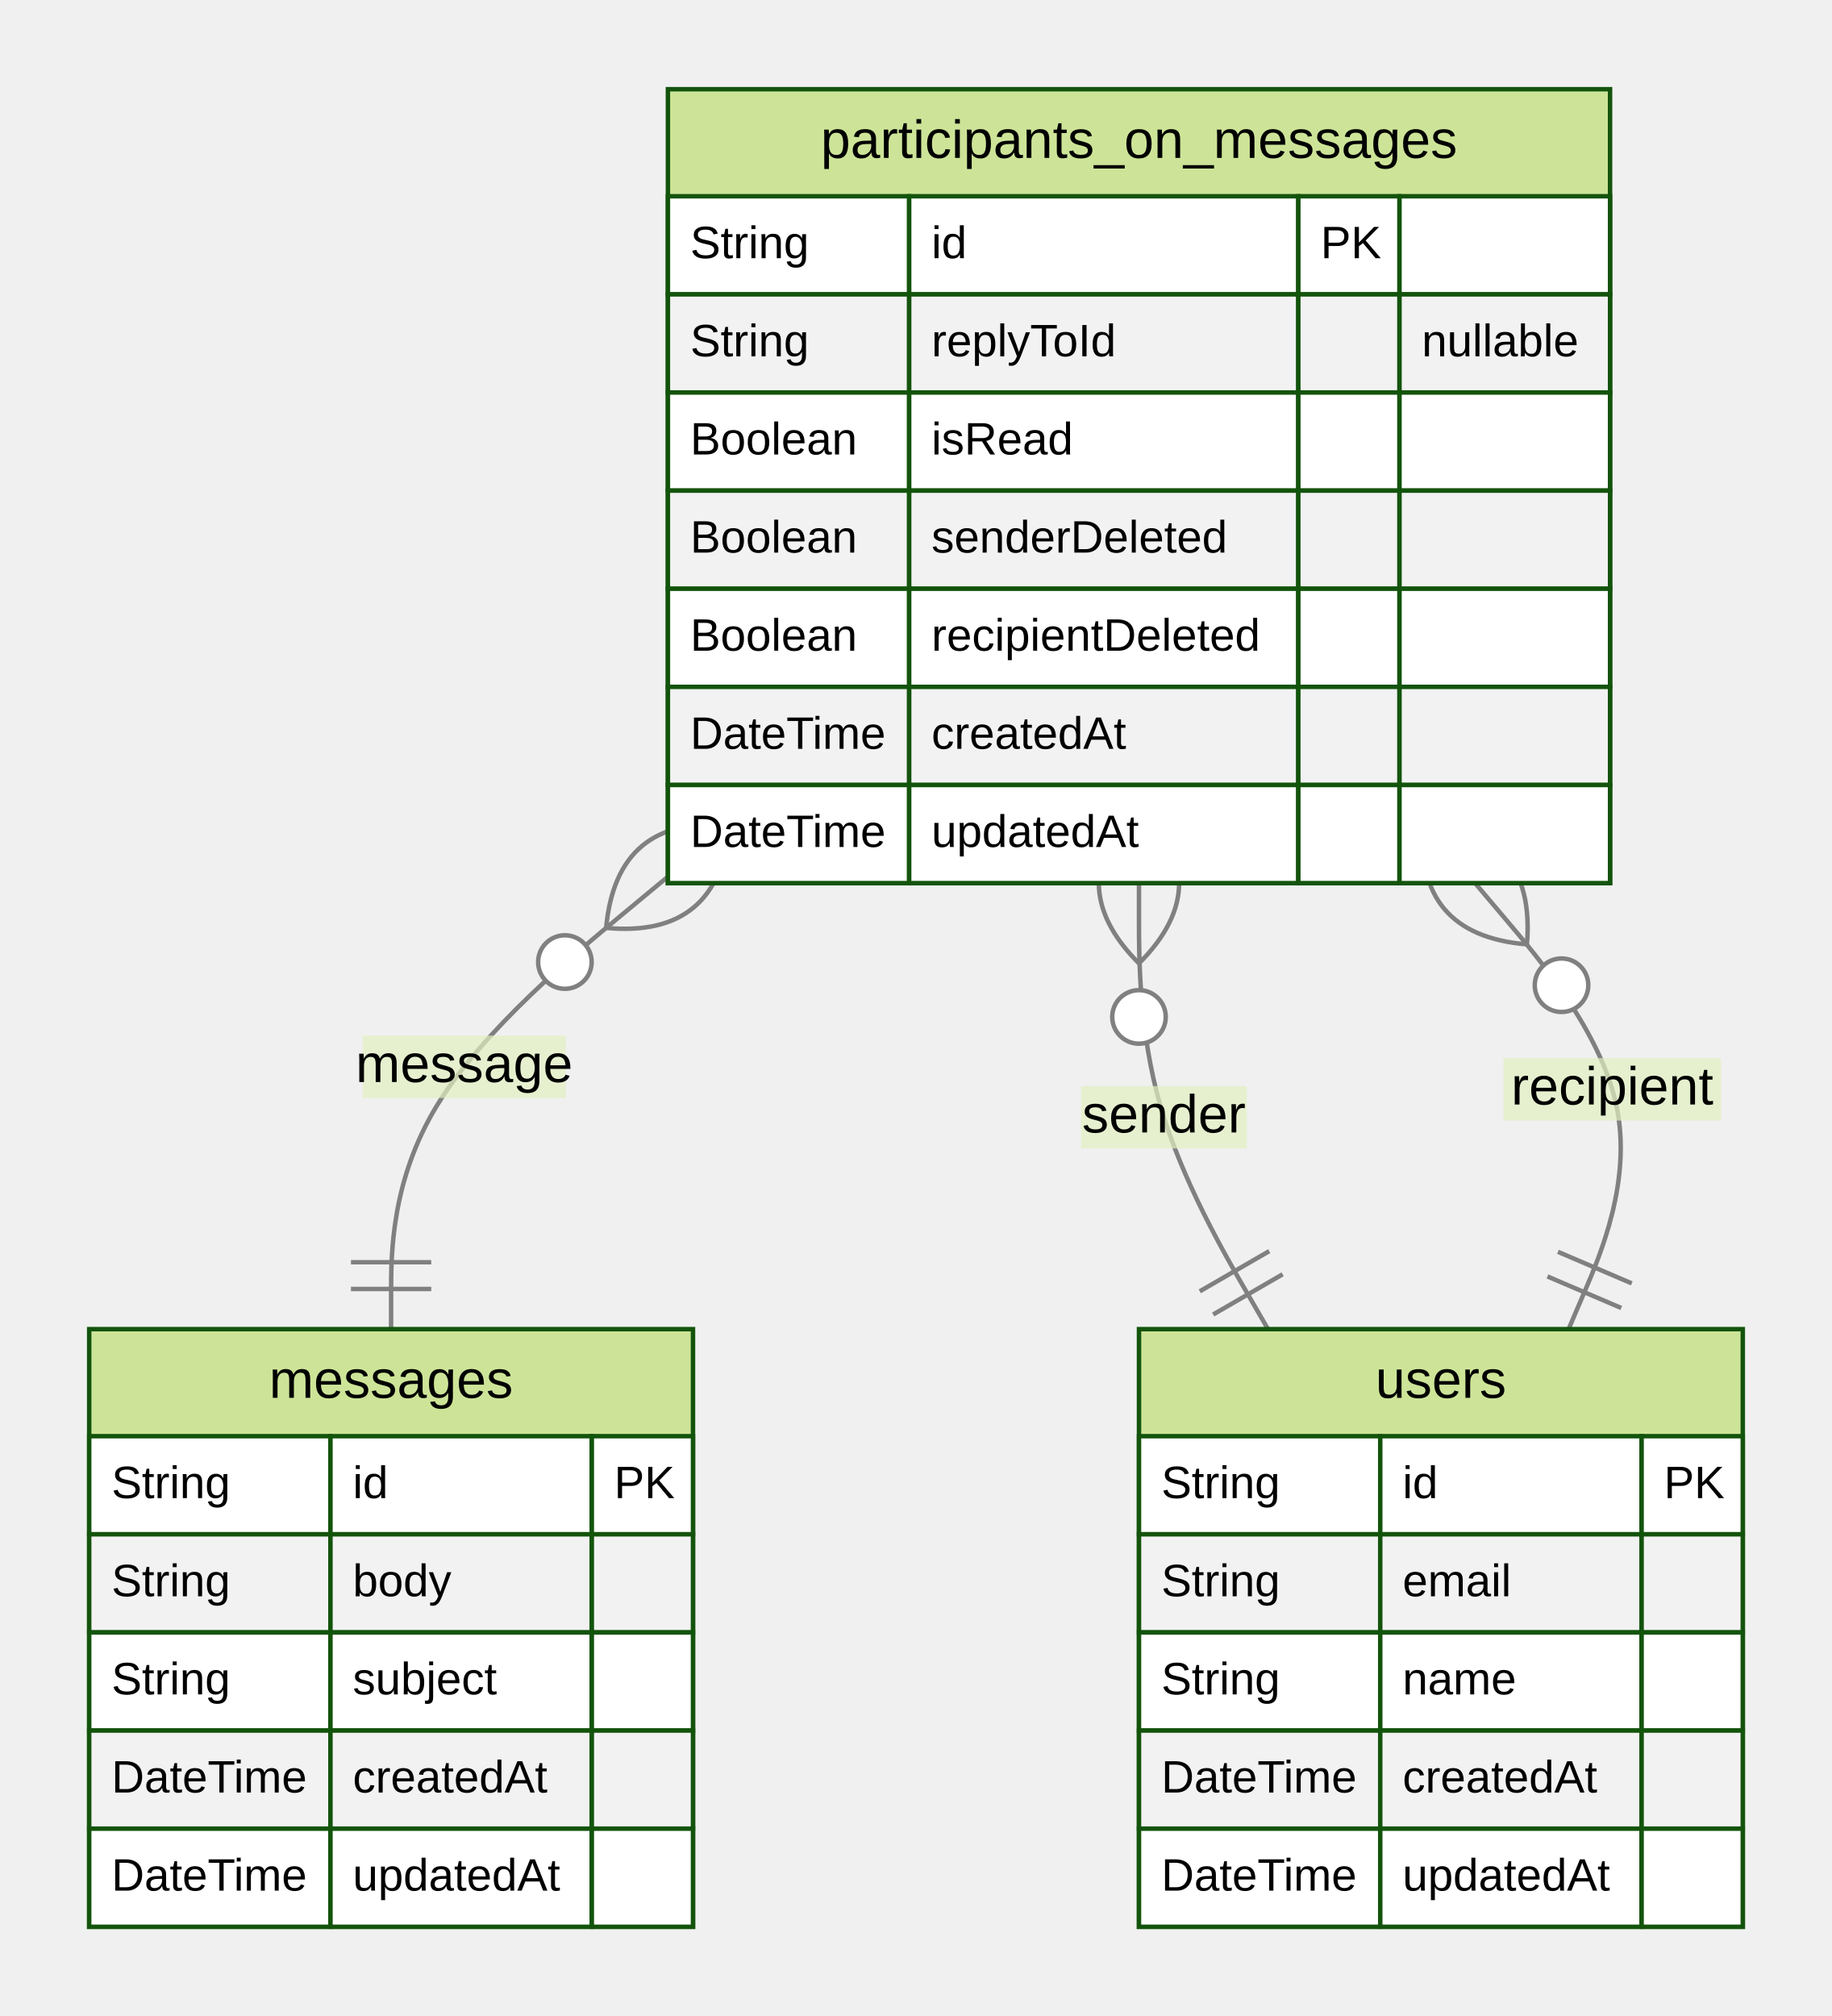
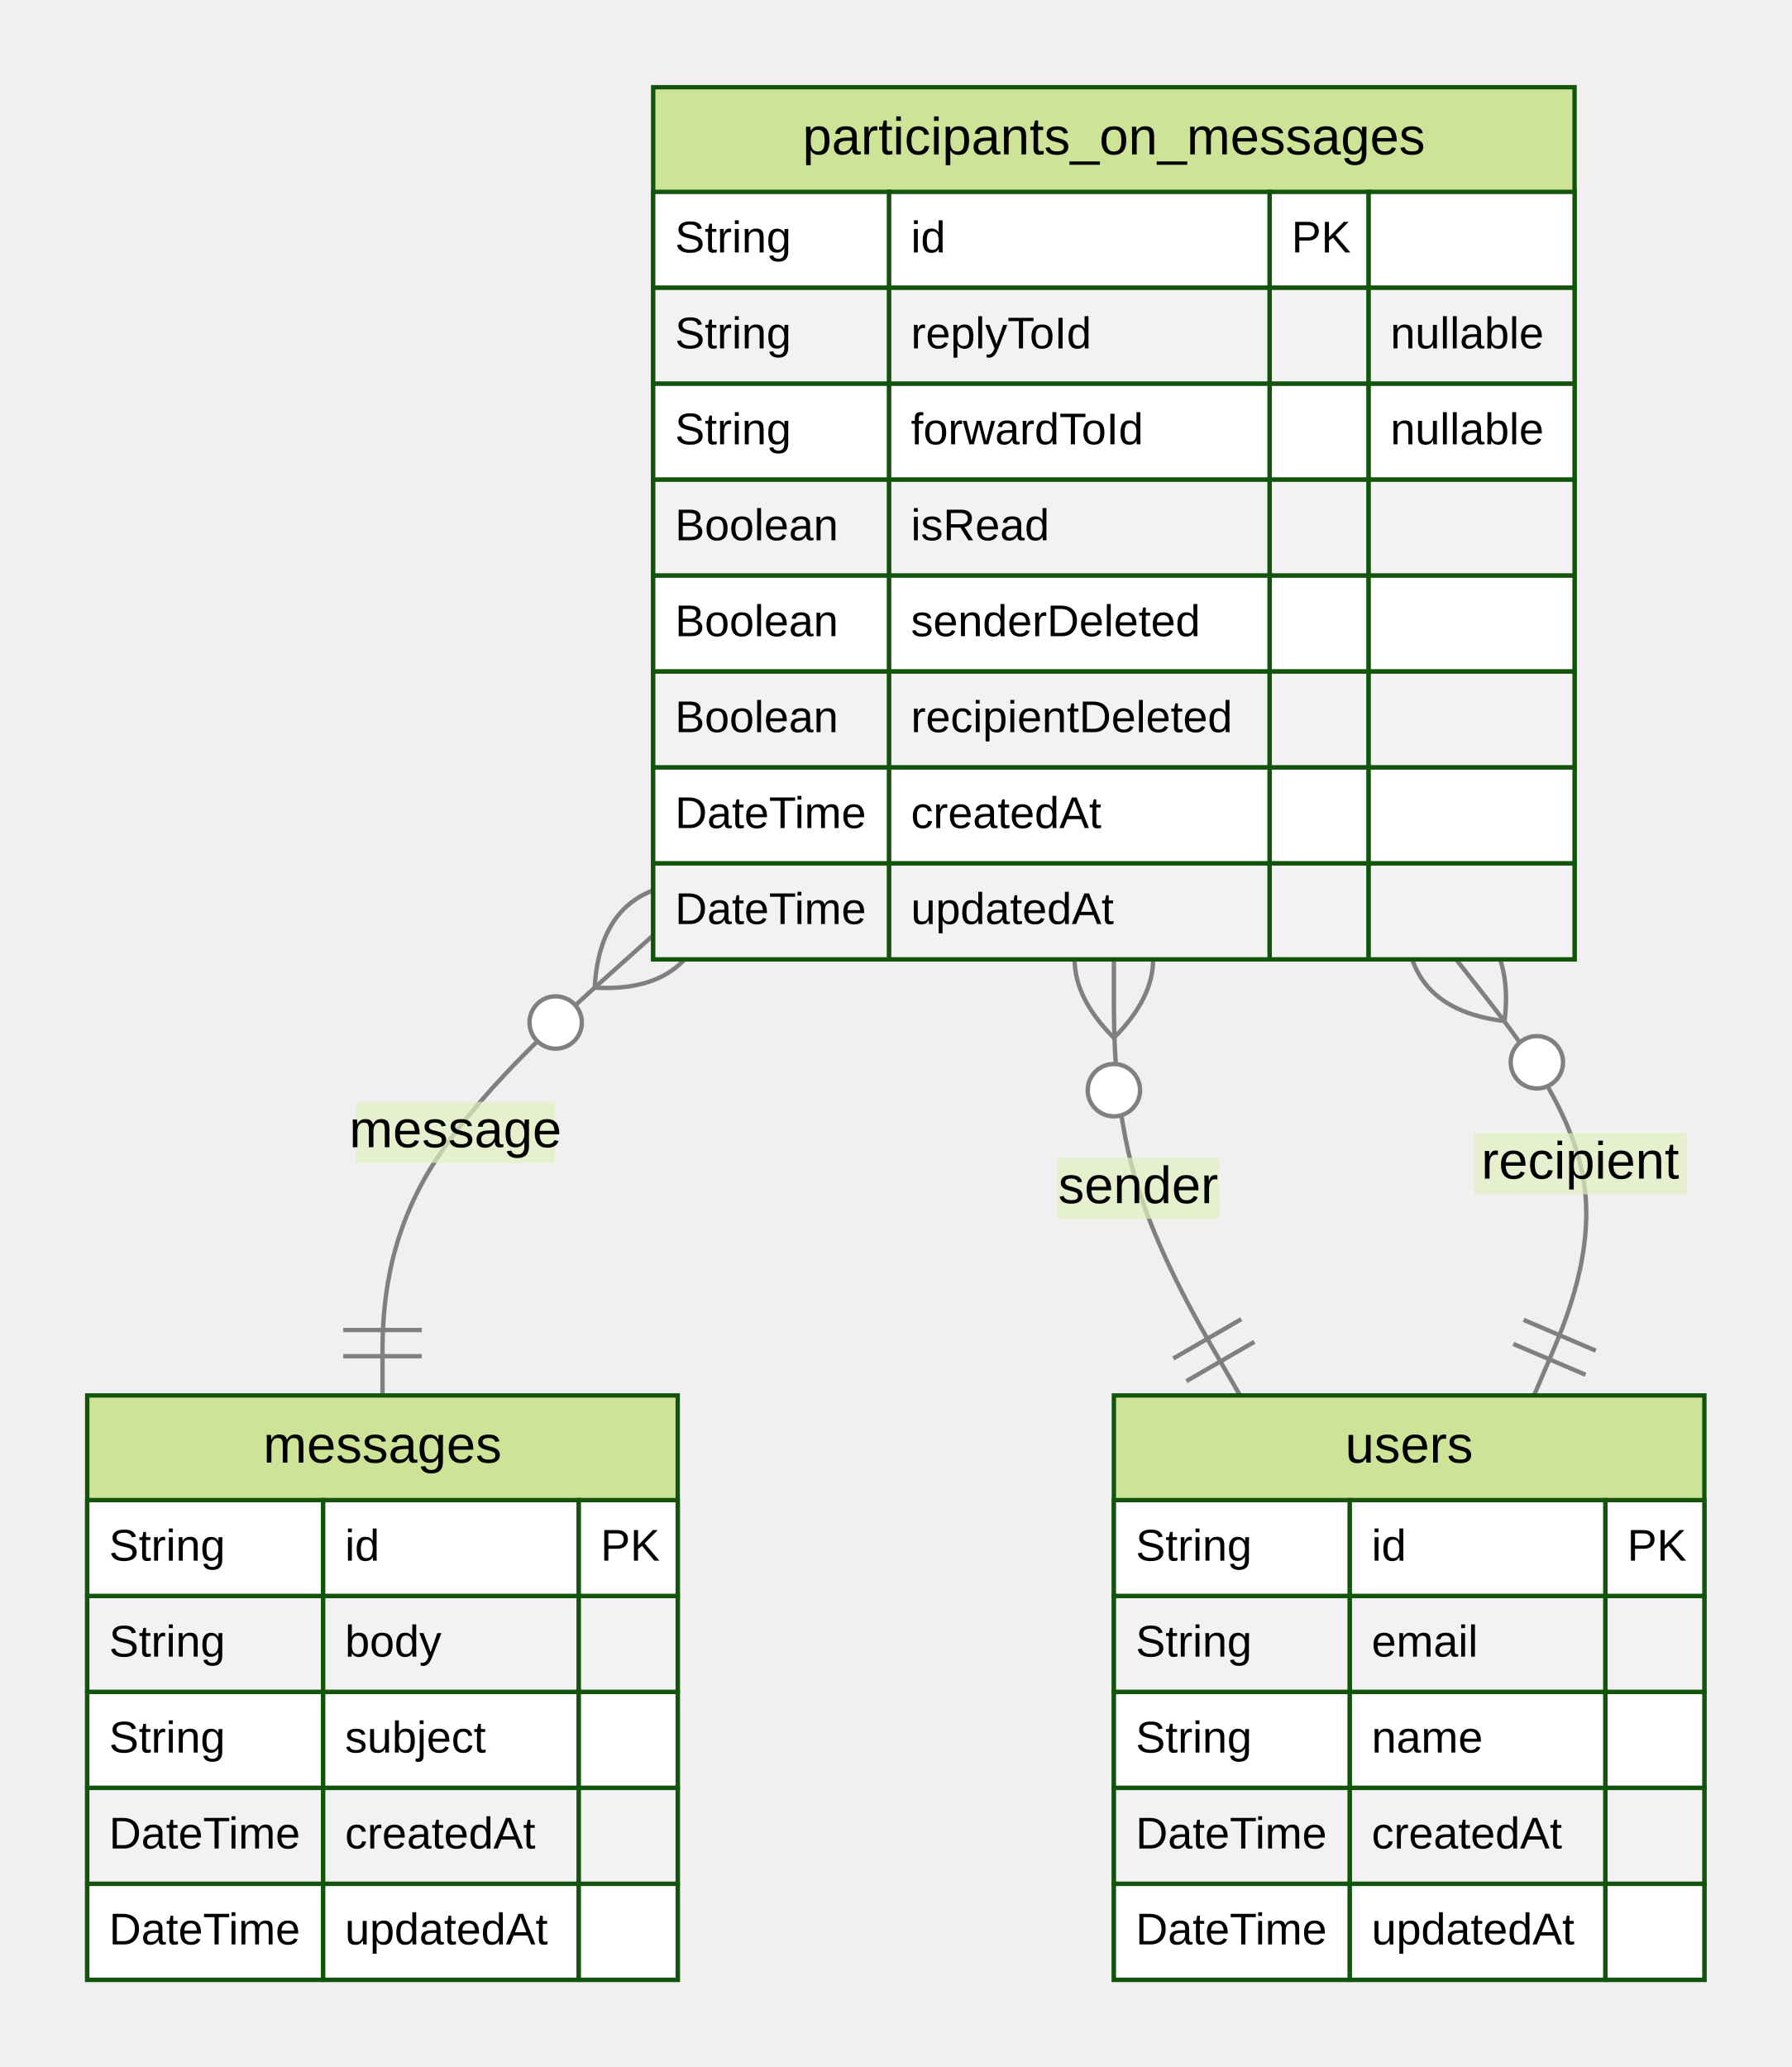
- <svg xmlns="http://www.w3.org/2000/svg" aria-roledescription="er" role="graphics-document document" viewBox="0 0 410.774 452" style="max-width: 410.774px; background-color: white;" width="100%" id="mermaid-0">
+ <svg xmlns="http://www.w3.org/2000/svg" aria-roledescription="er" role="graphics-document document" viewBox="0 0 410.774 474" style="max-width: 410.774px; background-color: white;" width="100%" id="mermaid-0">
  <style>#mermaid-0{font-family:"trebuchet ms",verdana,arial,sans-serif;font-size:16px;fill:#000000;}#mermaid-0 .error-icon{fill:#552222;}#mermaid-0 .error-text{fill:#552222;stroke:#552222;}#mermaid-0 .edge-thickness-normal{stroke-width:2px;}#mermaid-0 .edge-thickness-thick{stroke-width:3.5px;}#mermaid-0 .edge-pattern-solid{stroke-dasharray:0;}#mermaid-0 .edge-pattern-dashed{stroke-dasharray:3;}#mermaid-0 .edge-pattern-dotted{stroke-dasharray:2;}#mermaid-0 .marker{fill:#000000;stroke:#000000;}#mermaid-0 .marker.cross{stroke:#000000;}#mermaid-0 svg{font-family:"trebuchet ms",verdana,arial,sans-serif;font-size:16px;}#mermaid-0 .entityBox{fill:#cde498;stroke:#13540c;}#mermaid-0 .attributeBoxOdd{fill:#ffffff;stroke:#13540c;}#mermaid-0 .attributeBoxEven{fill:#f2f2f2;stroke:#13540c;}#mermaid-0 .relationshipLabelBox{fill:hsl(78.158, 58.462%, 84.51%);opacity:0.7;background-color:hsl(78.158, 58.462%, 84.51%);}#mermaid-0 .relationshipLabelBox rect{opacity:0.5;}#mermaid-0 .relationshipLine{stroke:#000000;}#mermaid-0 .entityTitleText{text-anchor:middle;font-size:18px;fill:#000000;}#mermaid-0 :root{--mermaid-font-family:"trebuchet ms",verdana,arial,sans-serif;}</style>
  <g />
  <defs>
    <marker orient="auto" markerHeight="18" markerWidth="18" refY="9" refX="0" id="ONLY_ONE_START">
      <path d="M9,0 L9,18 M15,0 L15,18" fill="none" stroke="gray" />
    </marker>
  </defs>
  <defs>
    <marker orient="auto" markerHeight="18" markerWidth="18" refY="9" refX="18" id="ONLY_ONE_END">
      <path d="M3,0 L3,18 M9,0 L9,18" fill="none" stroke="gray" />
    </marker>
  </defs>
  <defs>
    <marker orient="auto" markerHeight="18" markerWidth="30" refY="9" refX="0" id="ZERO_OR_ONE_START">
      <circle r="6" cy="9" cx="21" fill="white" stroke="gray" />
      <path d="M9,0 L9,18" fill="none" stroke="gray" />
    </marker>
  </defs>
  <defs>
    <marker orient="auto" markerHeight="18" markerWidth="30" refY="9" refX="30" id="ZERO_OR_ONE_END">
      <circle r="6" cy="9" cx="9" fill="white" stroke="gray" />
      <path d="M21,0 L21,18" fill="none" stroke="gray" />
    </marker>
  </defs>
  <defs>
    <marker orient="auto" markerHeight="36" markerWidth="45" refY="18" refX="18" id="ONE_OR_MORE_START">
      <path d="M0,18 Q 18,0 36,18 Q 18,36 0,18 M42,9 L42,27" fill="none" stroke="gray" />
    </marker>
  </defs>
  <defs>
    <marker orient="auto" markerHeight="36" markerWidth="45" refY="18" refX="27" id="ONE_OR_MORE_END">
      <path d="M3,9 L3,27 M9,18 Q27,0 45,18 Q27,36 9,18" fill="none" stroke="gray" />
    </marker>
  </defs>
  <defs>
    <marker orient="auto" markerHeight="36" markerWidth="57" refY="18" refX="18" id="ZERO_OR_MORE_START">
      <circle r="6" cy="18" cx="48" fill="white" stroke="gray" />
      <path d="M0,18 Q18,0 36,18 Q18,36 0,18" fill="none" stroke="gray" />
    </marker>
  </defs>
  <defs>
    <marker orient="auto" markerHeight="36" markerWidth="57" refY="18" refX="39" id="ZERO_OR_MORE_END">
      <circle r="6" cy="18" cx="9" fill="white" stroke="gray" />
      <path d="M21,18 Q39,0 57,18 Q39,36 21,18" fill="none" stroke="gray" />
    </marker>
  </defs>
-   <path style="stroke: gray; fill: none;" marker-start="url(#ZERO_OR_MORE_START)" marker-end="url(#ONLY_ONE_END)" d="M149.762,196.552L139.417,205.127C129.072,213.702,108.383,230.851,98.038,247.759C87.694,264.667,87.694,281.333,87.694,289.667L87.694,298" class="er relationshipLine" />
-   <path style="stroke: gray; fill: none;" marker-start="url(#ZERO_OR_MORE_START)" marker-end="url(#ONLY_ONE_END)" d="M255.387,198L255.387,206.333C255.387,214.667,255.387,231.333,260.209,248C265.03,264.667,274.673,281.333,279.495,289.667L284.316,298" class="er relationshipLine" />
-   <path style="stroke: gray; fill: none;" marker-start="url(#ZERO_OR_MORE_START)" marker-end="url(#ONLY_ONE_END)" d="M330.745,198L337.801,206.333C344.857,214.667,358.969,231.333,362.464,248C365.958,264.667,358.836,281.333,355.274,289.667L351.713,298" class="er relationshipLine" />
-   <g transform="translate(255.3872,298 )" id="entity-users-33ae1e26-be31-5c1d-bf65-e859e9d0308e">
+   <path style="stroke: gray; fill: none;" marker-start="url(#ZERO_OR_MORE_START)" marker-end="url(#ONLY_ONE_END)" d="M149.762,214.481L139.417,223.734C129.072,232.987,108.383,251.494,98.038,269.08C87.694,286.667,87.694,303.333,87.694,311.667L87.694,320" class="er relationshipLine" />
+   <path style="stroke: gray; fill: none;" marker-start="url(#ZERO_OR_MORE_START)" marker-end="url(#ONLY_ONE_END)" d="M255.387,220L255.387,228.333C255.387,236.667,255.387,253.333,260.209,270C265.03,286.667,274.673,303.333,279.495,311.667L284.316,320" class="er relationshipLine" />
+   <path style="stroke: gray; fill: none;" marker-start="url(#ZERO_OR_MORE_START)" marker-end="url(#ONLY_ONE_END)" d="M333.85,220L340.388,228.333C346.927,236.667,360.004,253.333,362.981,270C365.958,286.667,358.836,303.333,355.274,311.667L351.713,320" class="er relationshipLine" />
+   <g transform="translate(255.3872,320 )" id="entity-users-33ae1e26-be31-5c1d-bf65-e859e9d0308e">
    <rect height="134" width="135.387" y="0" x="0" class="er entityBox" />
    <text style="dominant-baseline: middle; text-anchor: middle; font-size: 12px;" transform="translate(67.69359,12)" y="0" x="0" id="text-entity-users-33ae1e26-be31-5c1d-bf65-e859e9d0308e" class="er entityLabel">users</text>
    <rect height="22" width="54.096" y="24" x="0" class="er attributeBoxOdd" />
    <text style="dominant-baseline: middle; font-size: 10.2px;" transform="translate(5,35)" y="0" x="0" id="text-entity-users-33ae1e26-be31-5c1d-bf65-e859e9d0308e-attr-1-type" class="er entityLabel">String</text>
    <rect height="22" width="58.604" y="24" x="54.096" class="er attributeBoxOdd" />
    <text style="dominant-baseline: middle; font-size: 10.2px;" transform="translate(59.09555,35)" y="0" x="0" id="text-entity-users-33ae1e26-be31-5c1d-bf65-e859e9d0308e-attr-1-name" class="er entityLabel">id</text>
    <rect height="22" width="22.688" y="24" x="112.699" class="er attributeBoxOdd" />
    <text style="dominant-baseline: middle; font-size: 10.2px;" transform="translate(117.6995,35)" y="0" x="0" id="text-entity-users-33ae1e26-be31-5c1d-bf65-e859e9d0308e-attr-1-key" class="er entityLabel">PK</text>
    <rect height="22" width="54.096" y="46" x="0" class="er attributeBoxEven" />
    <text style="dominant-baseline: middle; font-size: 10.2px;" transform="translate(5,57)" y="0" x="0" id="text-entity-users-33ae1e26-be31-5c1d-bf65-e859e9d0308e-attr-2-type" class="er entityLabel">String</text>
    <rect height="22" width="58.604" y="46" x="54.096" class="er attributeBoxEven" />
    <text style="dominant-baseline: middle; font-size: 10.2px;" transform="translate(59.09555,57)" y="0" x="0" id="text-entity-users-33ae1e26-be31-5c1d-bf65-e859e9d0308e-attr-2-name" class="er entityLabel">email</text>
    <rect height="22" width="22.688" y="46" x="112.699" class="er attributeBoxEven" />
    <text style="dominant-baseline: middle; font-size: 10.2px;" transform="translate(117.6995,57)" y="0" x="0" id="text-entity-users-33ae1e26-be31-5c1d-bf65-e859e9d0308e-attr-2-key" class="er entityLabel" />
    <rect height="22" width="54.096" y="68" x="0" class="er attributeBoxOdd" />
    <text style="dominant-baseline: middle; font-size: 10.2px;" transform="translate(5,79)" y="0" x="0" id="text-entity-users-33ae1e26-be31-5c1d-bf65-e859e9d0308e-attr-3-type" class="er entityLabel">String</text>
    <rect height="22" width="58.604" y="68" x="54.096" class="er attributeBoxOdd" />
    <text style="dominant-baseline: middle; font-size: 10.2px;" transform="translate(59.09555,79)" y="0" x="0" id="text-entity-users-33ae1e26-be31-5c1d-bf65-e859e9d0308e-attr-3-name" class="er entityLabel">name</text>
    <rect height="22" width="22.688" y="68" x="112.699" class="er attributeBoxOdd" />
    <text style="dominant-baseline: middle; font-size: 10.2px;" transform="translate(117.6995,79)" y="0" x="0" id="text-entity-users-33ae1e26-be31-5c1d-bf65-e859e9d0308e-attr-3-key" class="er entityLabel" />
    <rect height="22" width="54.096" y="90" x="0" class="er attributeBoxEven" />
    <text style="dominant-baseline: middle; font-size: 10.2px;" transform="translate(5,101)" y="0" x="0" id="text-entity-users-33ae1e26-be31-5c1d-bf65-e859e9d0308e-attr-4-type" class="er entityLabel">DateTime</text>
    <rect height="22" width="58.604" y="90" x="54.096" class="er attributeBoxEven" />
    <text style="dominant-baseline: middle; font-size: 10.2px;" transform="translate(59.09555,101)" y="0" x="0" id="text-entity-users-33ae1e26-be31-5c1d-bf65-e859e9d0308e-attr-4-name" class="er entityLabel">createdAt</text>
    <rect height="22" width="22.688" y="90" x="112.699" class="er attributeBoxEven" />
    <text style="dominant-baseline: middle; font-size: 10.2px;" transform="translate(117.6995,101)" y="0" x="0" id="text-entity-users-33ae1e26-be31-5c1d-bf65-e859e9d0308e-attr-4-key" class="er entityLabel" />
    <rect height="22" width="54.096" y="112" x="0" class="er attributeBoxOdd" />
    <text style="dominant-baseline: middle; font-size: 10.2px;" transform="translate(5,123)" y="0" x="0" id="text-entity-users-33ae1e26-be31-5c1d-bf65-e859e9d0308e-attr-5-type" class="er entityLabel">DateTime</text>
    <rect height="22" width="58.604" y="112" x="54.096" class="er attributeBoxOdd" />
    <text style="dominant-baseline: middle; font-size: 10.2px;" transform="translate(59.09555,123)" y="0" x="0" id="text-entity-users-33ae1e26-be31-5c1d-bf65-e859e9d0308e-attr-5-name" class="er entityLabel">updatedAt</text>
    <rect height="22" width="22.688" y="112" x="112.699" class="er attributeBoxOdd" />
    <text style="dominant-baseline: middle; font-size: 10.2px;" transform="translate(117.6995,123)" y="0" x="0" id="text-entity-users-33ae1e26-be31-5c1d-bf65-e859e9d0308e-attr-5-key" class="er entityLabel" />
  </g>
-   <g transform="translate(20,298 )" id="entity-messages-4fc80eaa-db1c-5c89-b1f4-e48b025292d9">
+   <g transform="translate(20,320 )" id="entity-messages-4fc80eaa-db1c-5c89-b1f4-e48b025292d9">
    <rect height="134" width="135.387" y="0" x="0" class="er entityBox" />
    <text style="dominant-baseline: middle; text-anchor: middle; font-size: 12px;" transform="translate(67.69359,12)" y="0" x="0" id="text-entity-messages-4fc80eaa-db1c-5c89-b1f4-e48b025292d9" class="er entityLabel">messages</text>
    <rect height="22" width="54.096" y="24" x="0" class="er attributeBoxOdd" />
    <text style="dominant-baseline: middle; font-size: 10.2px;" transform="translate(5,35)" y="0" x="0" id="text-entity-messages-4fc80eaa-db1c-5c89-b1f4-e48b025292d9-attr-1-type" class="er entityLabel">String</text>
    <rect height="22" width="58.604" y="24" x="54.096" class="er attributeBoxOdd" />
    <text style="dominant-baseline: middle; font-size: 10.2px;" transform="translate(59.09555,35)" y="0" x="0" id="text-entity-messages-4fc80eaa-db1c-5c89-b1f4-e48b025292d9-attr-1-name" class="er entityLabel">id</text>
    <rect height="22" width="22.688" y="24" x="112.699" class="er attributeBoxOdd" />
    <text style="dominant-baseline: middle; font-size: 10.2px;" transform="translate(117.6995,35)" y="0" x="0" id="text-entity-messages-4fc80eaa-db1c-5c89-b1f4-e48b025292d9-attr-1-key" class="er entityLabel">PK</text>
    <rect height="22" width="54.096" y="46" x="0" class="er attributeBoxEven" />
    <text style="dominant-baseline: middle; font-size: 10.2px;" transform="translate(5,57)" y="0" x="0" id="text-entity-messages-4fc80eaa-db1c-5c89-b1f4-e48b025292d9-attr-2-type" class="er entityLabel">String</text>
    <rect height="22" width="58.604" y="46" x="54.096" class="er attributeBoxEven" />
    <text style="dominant-baseline: middle; font-size: 10.2px;" transform="translate(59.09555,57)" y="0" x="0" id="text-entity-messages-4fc80eaa-db1c-5c89-b1f4-e48b025292d9-attr-2-name" class="er entityLabel">body</text>
    <rect height="22" width="22.688" y="46" x="112.699" class="er attributeBoxEven" />
    <text style="dominant-baseline: middle; font-size: 10.2px;" transform="translate(117.6995,57)" y="0" x="0" id="text-entity-messages-4fc80eaa-db1c-5c89-b1f4-e48b025292d9-attr-2-key" class="er entityLabel" />
    <rect height="22" width="54.096" y="68" x="0" class="er attributeBoxOdd" />
    <text style="dominant-baseline: middle; font-size: 10.2px;" transform="translate(5,79)" y="0" x="0" id="text-entity-messages-4fc80eaa-db1c-5c89-b1f4-e48b025292d9-attr-3-type" class="er entityLabel">String</text>
    <rect height="22" width="58.604" y="68" x="54.096" class="er attributeBoxOdd" />
    <text style="dominant-baseline: middle; font-size: 10.2px;" transform="translate(59.09555,79)" y="0" x="0" id="text-entity-messages-4fc80eaa-db1c-5c89-b1f4-e48b025292d9-attr-3-name" class="er entityLabel">subject</text>
    <rect height="22" width="22.688" y="68" x="112.699" class="er attributeBoxOdd" />
    <text style="dominant-baseline: middle; font-size: 10.2px;" transform="translate(117.6995,79)" y="0" x="0" id="text-entity-messages-4fc80eaa-db1c-5c89-b1f4-e48b025292d9-attr-3-key" class="er entityLabel" />
    <rect height="22" width="54.096" y="90" x="0" class="er attributeBoxEven" />
    <text style="dominant-baseline: middle; font-size: 10.2px;" transform="translate(5,101)" y="0" x="0" id="text-entity-messages-4fc80eaa-db1c-5c89-b1f4-e48b025292d9-attr-4-type" class="er entityLabel">DateTime</text>
    <rect height="22" width="58.604" y="90" x="54.096" class="er attributeBoxEven" />
    <text style="dominant-baseline: middle; font-size: 10.2px;" transform="translate(59.09555,101)" y="0" x="0" id="text-entity-messages-4fc80eaa-db1c-5c89-b1f4-e48b025292d9-attr-4-name" class="er entityLabel">createdAt</text>
    <rect height="22" width="22.688" y="90" x="112.699" class="er attributeBoxEven" />
    <text style="dominant-baseline: middle; font-size: 10.2px;" transform="translate(117.6995,101)" y="0" x="0" id="text-entity-messages-4fc80eaa-db1c-5c89-b1f4-e48b025292d9-attr-4-key" class="er entityLabel" />
    <rect height="22" width="54.096" y="112" x="0" class="er attributeBoxOdd" />
    <text style="dominant-baseline: middle; font-size: 10.2px;" transform="translate(5,123)" y="0" x="0" id="text-entity-messages-4fc80eaa-db1c-5c89-b1f4-e48b025292d9-attr-5-type" class="er entityLabel">DateTime</text>
    <rect height="22" width="58.604" y="112" x="54.096" class="er attributeBoxOdd" />
    <text style="dominant-baseline: middle; font-size: 10.2px;" transform="translate(59.09555,123)" y="0" x="0" id="text-entity-messages-4fc80eaa-db1c-5c89-b1f4-e48b025292d9-attr-5-name" class="er entityLabel">updatedAt</text>
    <rect height="22" width="22.688" y="112" x="112.699" class="er attributeBoxOdd" />
    <text style="dominant-baseline: middle; font-size: 10.2px;" transform="translate(117.6995,123)" y="0" x="0" id="text-entity-messages-4fc80eaa-db1c-5c89-b1f4-e48b025292d9-attr-5-key" class="er entityLabel" />
  </g>
  <g transform="translate(149.7616,20 )" id="entity-participantsonmessages-53c5f33e-27cf-5428-8fca-04ef2092ce6f">
-     <rect height="178" width="211.251" y="0" x="0" class="er entityBox" />
+     <rect height="200" width="211.251" y="0" x="0" class="er entityBox" />
    <text style="dominant-baseline: middle; text-anchor: middle; font-size: 12px;" transform="translate(105.6256,12)" y="0" x="0" id="text-entity-participantsonmessages-53c5f33e-27cf-5428-8fca-04ef2092ce6f" class="er entityLabel">participants_on_messages</text>
    <rect height="22" width="54.096" y="24" x="0" class="er attributeBoxOdd" />
    <text style="dominant-baseline: middle; font-size: 10.2px;" transform="translate(5,35)" y="0" x="0" id="text-entity-participantsonmessages-53c5f33e-27cf-5428-8fca-04ef2092ce6f-attr-1-type" class="er entityLabel">String</text>
    <rect height="22" width="87.255" y="24" x="54.096" class="er attributeBoxOdd" />
    <text style="dominant-baseline: middle; font-size: 10.2px;" transform="translate(59.09555,35)" y="0" x="0" id="text-entity-participantsonmessages-53c5f33e-27cf-5428-8fca-04ef2092ce6f-attr-1-name" class="er entityLabel">id</text>
    <rect height="22" width="22.688" y="24" x="141.351" class="er attributeBoxOdd" />
    <text style="dominant-baseline: middle; font-size: 10.2px;" transform="translate(146.351,35)" y="0" x="0" id="text-entity-participantsonmessages-53c5f33e-27cf-5428-8fca-04ef2092ce6f-attr-1-key" class="er entityLabel">PK</text>
    <rect height="22" width="47.213" y="24" x="164.039" class="er attributeBoxOdd" />
    <text style="dominant-baseline: middle; font-size: 10.2px;" transform="translate(169.0387,35)" y="0" x="0" id="text-entity-participantsonmessages-53c5f33e-27cf-5428-8fca-04ef2092ce6f-attr-1-comment" class="er entityLabel" />
    <rect height="22" width="54.096" y="46" x="0" class="er attributeBoxEven" />
    <text style="dominant-baseline: middle; font-size: 10.2px;" transform="translate(5,57)" y="0" x="0" id="text-entity-participantsonmessages-53c5f33e-27cf-5428-8fca-04ef2092ce6f-attr-2-type" class="er entityLabel">String</text>
    <rect height="22" width="87.255" y="46" x="54.096" class="er attributeBoxEven" />
    <text style="dominant-baseline: middle; font-size: 10.2px;" transform="translate(59.09555,57)" y="0" x="0" id="text-entity-participantsonmessages-53c5f33e-27cf-5428-8fca-04ef2092ce6f-attr-2-name" class="er entityLabel">replyToId</text>
    <rect height="22" width="22.688" y="46" x="141.351" class="er attributeBoxEven" />
    <text style="dominant-baseline: middle; font-size: 10.2px;" transform="translate(146.351,57)" y="0" x="0" id="text-entity-participantsonmessages-53c5f33e-27cf-5428-8fca-04ef2092ce6f-attr-2-key" class="er entityLabel" />
    <rect height="22" width="47.213" y="46" x="164.039" class="er attributeBoxEven" />
    <text style="dominant-baseline: middle; font-size: 10.2px;" transform="translate(169.0387,57)" y="0" x="0" id="text-entity-participantsonmessages-53c5f33e-27cf-5428-8fca-04ef2092ce6f-attr-2-comment" class="er entityLabel">nullable</text>
    <rect height="22" width="54.096" y="68" x="0" class="er attributeBoxOdd" />
-     <text style="dominant-baseline: middle; font-size: 10.2px;" transform="translate(5,79)" y="0" x="0" id="text-entity-participantsonmessages-53c5f33e-27cf-5428-8fca-04ef2092ce6f-attr-3-type" class="er entityLabel">Boolean</text>
+     <text style="dominant-baseline: middle; font-size: 10.2px;" transform="translate(5,79)" y="0" x="0" id="text-entity-participantsonmessages-53c5f33e-27cf-5428-8fca-04ef2092ce6f-attr-3-type" class="er entityLabel">String</text>
    <rect height="22" width="87.255" y="68" x="54.096" class="er attributeBoxOdd" />
-     <text style="dominant-baseline: middle; font-size: 10.2px;" transform="translate(59.09555,79)" y="0" x="0" id="text-entity-participantsonmessages-53c5f33e-27cf-5428-8fca-04ef2092ce6f-attr-3-name" class="er entityLabel">isRead</text>
+     <text style="dominant-baseline: middle; font-size: 10.2px;" transform="translate(59.09555,79)" y="0" x="0" id="text-entity-participantsonmessages-53c5f33e-27cf-5428-8fca-04ef2092ce6f-attr-3-name" class="er entityLabel">forwardToId</text>
    <rect height="22" width="22.688" y="68" x="141.351" class="er attributeBoxOdd" />
    <text style="dominant-baseline: middle; font-size: 10.2px;" transform="translate(146.351,79)" y="0" x="0" id="text-entity-participantsonmessages-53c5f33e-27cf-5428-8fca-04ef2092ce6f-attr-3-key" class="er entityLabel" />
    <rect height="22" width="47.213" y="68" x="164.039" class="er attributeBoxOdd" />
-     <text style="dominant-baseline: middle; font-size: 10.2px;" transform="translate(169.0387,79)" y="0" x="0" id="text-entity-participantsonmessages-53c5f33e-27cf-5428-8fca-04ef2092ce6f-attr-3-comment" class="er entityLabel" />
+     <text style="dominant-baseline: middle; font-size: 10.2px;" transform="translate(169.0387,79)" y="0" x="0" id="text-entity-participantsonmessages-53c5f33e-27cf-5428-8fca-04ef2092ce6f-attr-3-comment" class="er entityLabel">nullable</text>
    <rect height="22" width="54.096" y="90" x="0" class="er attributeBoxEven" />
    <text style="dominant-baseline: middle; font-size: 10.2px;" transform="translate(5,101)" y="0" x="0" id="text-entity-participantsonmessages-53c5f33e-27cf-5428-8fca-04ef2092ce6f-attr-4-type" class="er entityLabel">Boolean</text>
    <rect height="22" width="87.255" y="90" x="54.096" class="er attributeBoxEven" />
-     <text style="dominant-baseline: middle; font-size: 10.2px;" transform="translate(59.09555,101)" y="0" x="0" id="text-entity-participantsonmessages-53c5f33e-27cf-5428-8fca-04ef2092ce6f-attr-4-name" class="er entityLabel">senderDeleted</text>
+     <text style="dominant-baseline: middle; font-size: 10.2px;" transform="translate(59.09555,101)" y="0" x="0" id="text-entity-participantsonmessages-53c5f33e-27cf-5428-8fca-04ef2092ce6f-attr-4-name" class="er entityLabel">isRead</text>
    <rect height="22" width="22.688" y="90" x="141.351" class="er attributeBoxEven" />
    <text style="dominant-baseline: middle; font-size: 10.2px;" transform="translate(146.351,101)" y="0" x="0" id="text-entity-participantsonmessages-53c5f33e-27cf-5428-8fca-04ef2092ce6f-attr-4-key" class="er entityLabel" />
    <rect height="22" width="47.213" y="90" x="164.039" class="er attributeBoxEven" />
    <text style="dominant-baseline: middle; font-size: 10.2px;" transform="translate(169.0387,101)" y="0" x="0" id="text-entity-participantsonmessages-53c5f33e-27cf-5428-8fca-04ef2092ce6f-attr-4-comment" class="er entityLabel" />
    <rect height="22" width="54.096" y="112" x="0" class="er attributeBoxOdd" />
    <text style="dominant-baseline: middle; font-size: 10.2px;" transform="translate(5,123)" y="0" x="0" id="text-entity-participantsonmessages-53c5f33e-27cf-5428-8fca-04ef2092ce6f-attr-5-type" class="er entityLabel">Boolean</text>
    <rect height="22" width="87.255" y="112" x="54.096" class="er attributeBoxOdd" />
-     <text style="dominant-baseline: middle; font-size: 10.2px;" transform="translate(59.09555,123)" y="0" x="0" id="text-entity-participantsonmessages-53c5f33e-27cf-5428-8fca-04ef2092ce6f-attr-5-name" class="er entityLabel">recipientDeleted</text>
+     <text style="dominant-baseline: middle; font-size: 10.2px;" transform="translate(59.09555,123)" y="0" x="0" id="text-entity-participantsonmessages-53c5f33e-27cf-5428-8fca-04ef2092ce6f-attr-5-name" class="er entityLabel">senderDeleted</text>
    <rect height="22" width="22.688" y="112" x="141.351" class="er attributeBoxOdd" />
    <text style="dominant-baseline: middle; font-size: 10.2px;" transform="translate(146.351,123)" y="0" x="0" id="text-entity-participantsonmessages-53c5f33e-27cf-5428-8fca-04ef2092ce6f-attr-5-key" class="er entityLabel" />
    <rect height="22" width="47.213" y="112" x="164.039" class="er attributeBoxOdd" />
    <text style="dominant-baseline: middle; font-size: 10.2px;" transform="translate(169.0387,123)" y="0" x="0" id="text-entity-participantsonmessages-53c5f33e-27cf-5428-8fca-04ef2092ce6f-attr-5-comment" class="er entityLabel" />
    <rect height="22" width="54.096" y="134" x="0" class="er attributeBoxEven" />
-     <text style="dominant-baseline: middle; font-size: 10.2px;" transform="translate(5,145)" y="0" x="0" id="text-entity-participantsonmessages-53c5f33e-27cf-5428-8fca-04ef2092ce6f-attr-6-type" class="er entityLabel">DateTime</text>
+     <text style="dominant-baseline: middle; font-size: 10.2px;" transform="translate(5,145)" y="0" x="0" id="text-entity-participantsonmessages-53c5f33e-27cf-5428-8fca-04ef2092ce6f-attr-6-type" class="er entityLabel">Boolean</text>
    <rect height="22" width="87.255" y="134" x="54.096" class="er attributeBoxEven" />
-     <text style="dominant-baseline: middle; font-size: 10.2px;" transform="translate(59.09555,145)" y="0" x="0" id="text-entity-participantsonmessages-53c5f33e-27cf-5428-8fca-04ef2092ce6f-attr-6-name" class="er entityLabel">createdAt</text>
+     <text style="dominant-baseline: middle; font-size: 10.2px;" transform="translate(59.09555,145)" y="0" x="0" id="text-entity-participantsonmessages-53c5f33e-27cf-5428-8fca-04ef2092ce6f-attr-6-name" class="er entityLabel">recipientDeleted</text>
    <rect height="22" width="22.688" y="134" x="141.351" class="er attributeBoxEven" />
    <text style="dominant-baseline: middle; font-size: 10.2px;" transform="translate(146.351,145)" y="0" x="0" id="text-entity-participantsonmessages-53c5f33e-27cf-5428-8fca-04ef2092ce6f-attr-6-key" class="er entityLabel" />
    <rect height="22" width="47.213" y="134" x="164.039" class="er attributeBoxEven" />
    <text style="dominant-baseline: middle; font-size: 10.2px;" transform="translate(169.0387,145)" y="0" x="0" id="text-entity-participantsonmessages-53c5f33e-27cf-5428-8fca-04ef2092ce6f-attr-6-comment" class="er entityLabel" />
    <rect height="22" width="54.096" y="156" x="0" class="er attributeBoxOdd" />
    <text style="dominant-baseline: middle; font-size: 10.2px;" transform="translate(5,167)" y="0" x="0" id="text-entity-participantsonmessages-53c5f33e-27cf-5428-8fca-04ef2092ce6f-attr-7-type" class="er entityLabel">DateTime</text>
    <rect height="22" width="87.255" y="156" x="54.096" class="er attributeBoxOdd" />
-     <text style="dominant-baseline: middle; font-size: 10.2px;" transform="translate(59.09555,167)" y="0" x="0" id="text-entity-participantsonmessages-53c5f33e-27cf-5428-8fca-04ef2092ce6f-attr-7-name" class="er entityLabel">updatedAt</text>
+     <text style="dominant-baseline: middle; font-size: 10.2px;" transform="translate(59.09555,167)" y="0" x="0" id="text-entity-participantsonmessages-53c5f33e-27cf-5428-8fca-04ef2092ce6f-attr-7-name" class="er entityLabel">createdAt</text>
    <rect height="22" width="22.688" y="156" x="141.351" class="er attributeBoxOdd" />
    <text style="dominant-baseline: middle; font-size: 10.2px;" transform="translate(146.351,167)" y="0" x="0" id="text-entity-participantsonmessages-53c5f33e-27cf-5428-8fca-04ef2092ce6f-attr-7-key" class="er entityLabel" />
    <rect height="22" width="47.213" y="156" x="164.039" class="er attributeBoxOdd" />
    <text style="dominant-baseline: middle; font-size: 10.2px;" transform="translate(169.0387,167)" y="0" x="0" id="text-entity-participantsonmessages-53c5f33e-27cf-5428-8fca-04ef2092ce6f-attr-7-comment" class="er entityLabel" />
+     <rect height="22" width="54.096" y="178" x="0" class="er attributeBoxEven" />
+     <text style="dominant-baseline: middle; font-size: 10.2px;" transform="translate(5,189)" y="0" x="0" id="text-entity-participantsonmessages-53c5f33e-27cf-5428-8fca-04ef2092ce6f-attr-8-type" class="er entityLabel">DateTime</text>
+     <rect height="22" width="87.255" y="178" x="54.096" class="er attributeBoxEven" />
+     <text style="dominant-baseline: middle; font-size: 10.2px;" transform="translate(59.09555,189)" y="0" x="0" id="text-entity-participantsonmessages-53c5f33e-27cf-5428-8fca-04ef2092ce6f-attr-8-name" class="er entityLabel">updatedAt</text>
+     <rect height="22" width="22.688" y="178" x="141.351" class="er attributeBoxEven" />
+     <text style="dominant-baseline: middle; font-size: 10.2px;" transform="translate(146.351,189)" y="0" x="0" id="text-entity-participantsonmessages-53c5f33e-27cf-5428-8fca-04ef2092ce6f-attr-8-key" class="er entityLabel" />
+     <rect height="22" width="47.213" y="178" x="164.039" class="er attributeBoxEven" />
+     <text style="dominant-baseline: middle; font-size: 10.2px;" transform="translate(169.0387,189)" y="0" x="0" id="text-entity-participantsonmessages-53c5f33e-27cf-5428-8fca-04ef2092ce6f-attr-8-comment" class="er entityLabel" />
  </g>
-   <rect height="14" width="45.549" y="232.188" x="81.311" class="er relationshipLabelBox" />
-   <text style="text-anchor: middle; dominant-baseline: middle; font-size: 12px;" y="239.188" x="104.085" id="rel1" class="er relationshipLabel">message</text>
-   <rect height="14" width="37.189" y="243.502" x="242.373" class="er relationshipLabelBox" />
-   <text style="text-anchor: middle; dominant-baseline: middle; font-size: 12px;" y="250.502" x="260.968" id="rel2" class="er relationshipLabel">sender</text>
-   <rect height="14" width="48.781" y="237.234" x="337.109" class="er relationshipLabelBox" />
-   <text style="text-anchor: middle; dominant-baseline: middle; font-size: 12px;" y="244.234" x="361.5" id="rel3" class="er relationshipLabel">recipient</text>
+   <rect height="14" width="45.549" y="252.669" x="81.647" class="er relationshipLabelBox" />
+   <text style="text-anchor: middle; dominant-baseline: middle; font-size: 12px;" y="259.669" x="104.421" id="rel1" class="er relationshipLabel">message</text>
+   <rect height="14" width="37.189" y="265.502" x="242.373" class="er relationshipLabelBox" />
+   <text style="text-anchor: middle; dominant-baseline: middle; font-size: 12px;" y="272.502" x="260.968" id="rel2" class="er relationshipLabel">sender</text>
+   <rect height="14" width="48.781" y="259.878" x="337.918" class="er relationshipLabelBox" />
+   <text style="text-anchor: middle; dominant-baseline: middle; font-size: 12px;" y="266.878" x="362.309" id="rel3" class="er relationshipLabel">recipient</text>
</svg>
